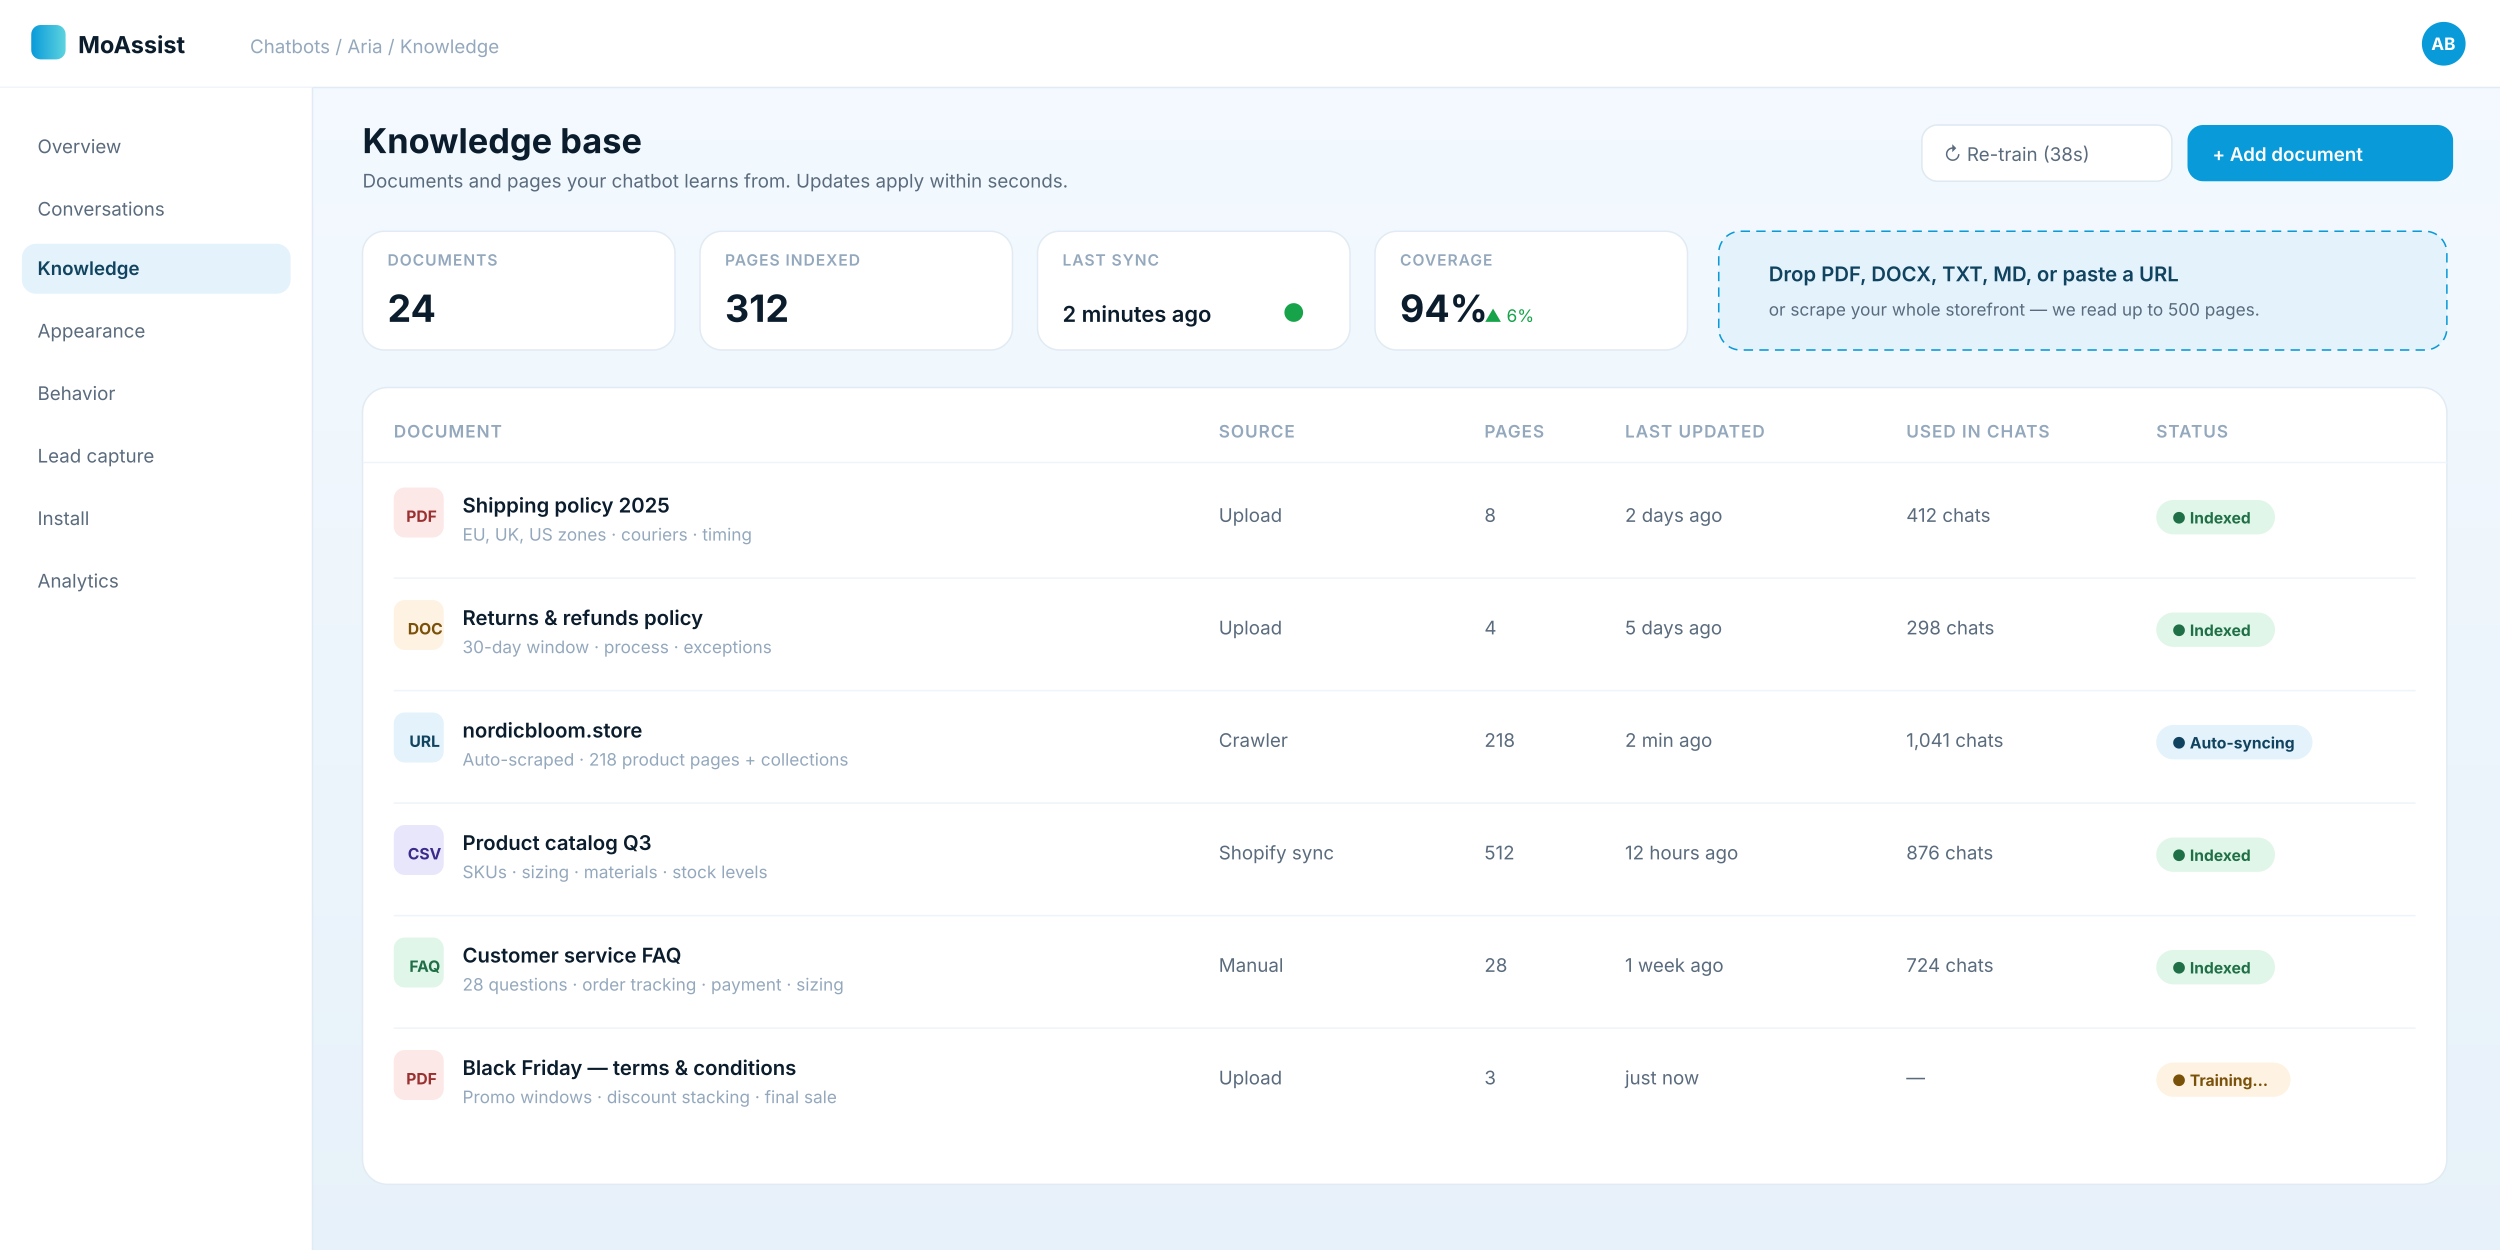
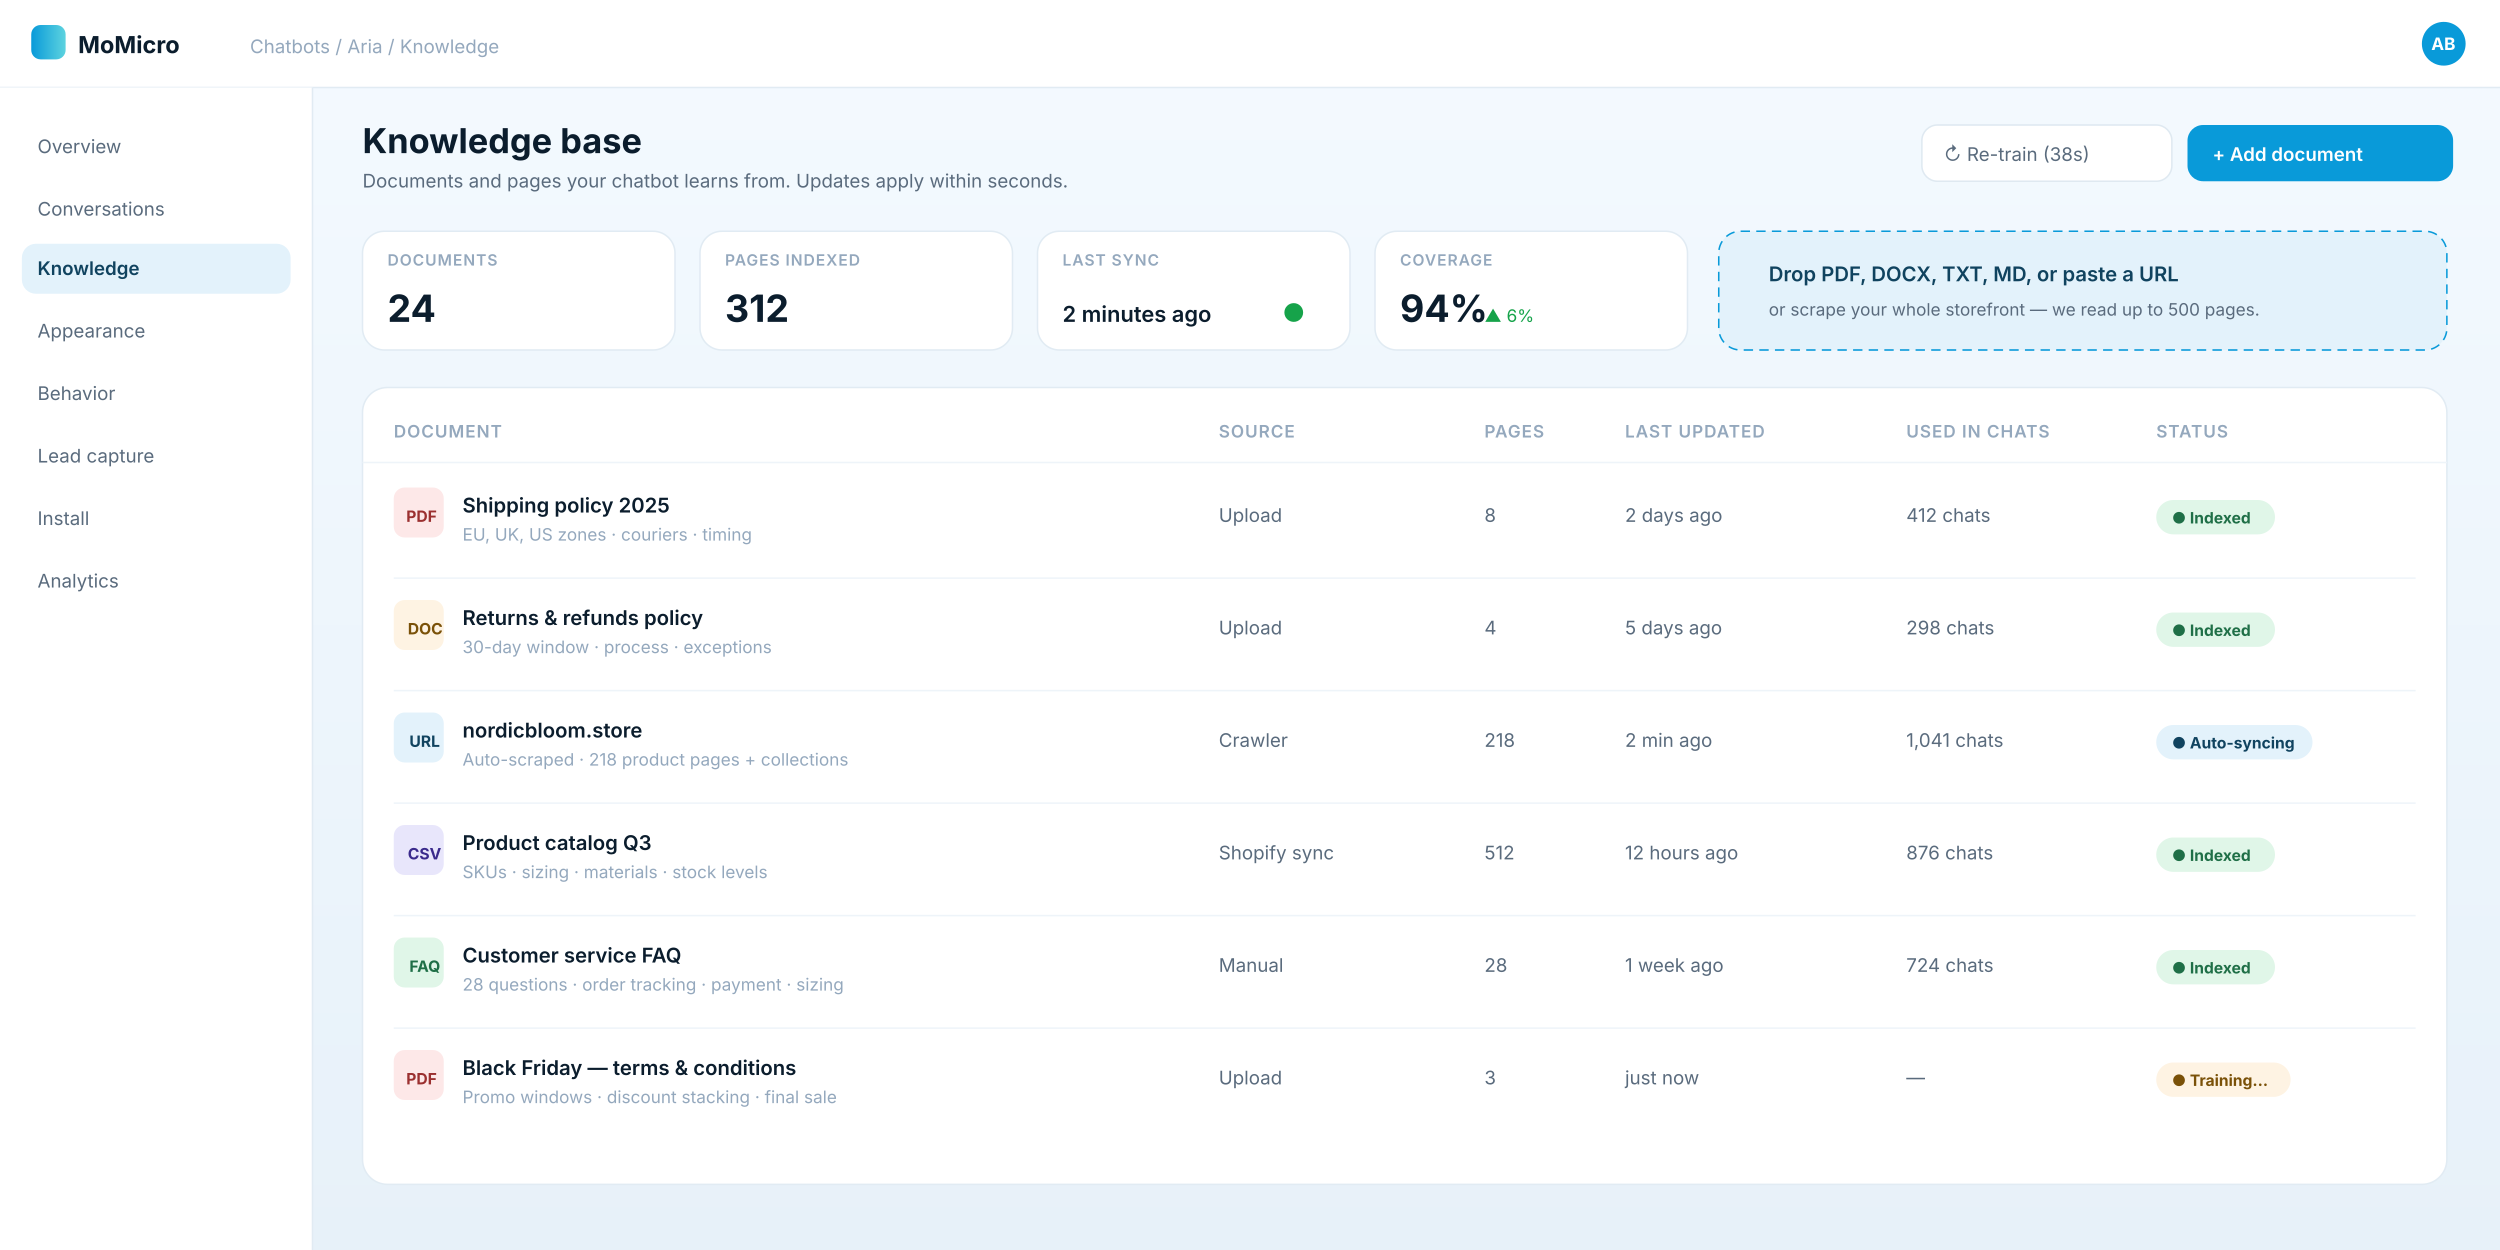
<svg xmlns="http://www.w3.org/2000/svg" viewBox="0 0 1600 800" font-family="Inter, system-ui, -apple-system, sans-serif">
  <defs>
    <linearGradient id="bg" x1="0" y1="0" x2="0" y2="1">
      <stop offset="0%" stop-color="#f4faff" />
      <stop offset="100%" stop-color="#e7f1f9" />
    </linearGradient>
    <linearGradient id="up" x1="0" y1="0" x2="1" y2="0">
      <stop offset="0%" stop-color="#099ad9" />
      <stop offset="100%" stop-color="#5dd3df" />
    </linearGradient>
  </defs>
  <rect width="1600" height="800" fill="url(#bg)" />
  <rect x="0" y="0" width="1600" height="56" fill="#ffffff" />
  <line x1="0" y1="56" x2="1600" y2="56" stroke="#e1ebf3" />
  <rect x="20" y="16" width="22" height="22" rx="6" fill="url(#up)" />
-   <text x="50" y="34" font-size="15" font-weight="700" fill="#0b1d2d">MoAssist</text>
+   <text x="50" y="34" font-size="15" font-weight="700" fill="#0b1d2d">MoMicro</text>
  <text x="160" y="34" font-size="12" fill="#94a8bd">Chatbots / Aria / Knowledge</text>
  <circle cx="1564" cy="28" r="14" fill="#099ad9" />
  <text x="1556" y="32" font-size="11" font-weight="700" fill="#ffffff">AB</text>
  <rect x="0" y="56" width="200" height="744" fill="#ffffff" />
  <line x1="200" y1="56" x2="200" y2="800" stroke="#e1ebf3" />
  <g font-size="12" fill="#5a6b7d">
    <text x="24" y="98">Overview</text>
    <text x="24" y="138">Conversations</text>
    <rect x="14" y="156" width="172" height="32" rx="9" fill="#e3f2fb" />
    <text x="24" y="176" font-weight="600" fill="#10435f">Knowledge</text>
    <text x="24" y="216">Appearance</text>
    <text x="24" y="256">Behavior</text>
    <text x="24" y="296">Lead capture</text>
    <text x="24" y="336">Install</text>
    <text x="24" y="376">Analytics</text>
  </g>
  <text x="232" y="98" font-size="22" font-weight="700" fill="#0b1d2d">Knowledge base</text>
  <text x="232" y="120" font-size="12" fill="#5a6b7d">Documents and pages your chatbot learns from. Updates apply within seconds.</text>
  <rect x="1230" y="80" width="160" height="36" rx="10" fill="#ffffff" stroke="#dfe9f1" />
  <text x="1244" y="103" font-size="12" fill="#5a6b7d">↻ Re-train (38s)</text>
  <rect x="1400" y="80" width="170" height="36" rx="10" fill="#099ad9" />
  <text x="1416" y="103" font-size="12" font-weight="600" fill="#ffffff">+ Add document</text>
  <g>
    <rect x="232" y="148" width="200" height="76" rx="14" fill="#ffffff" stroke="#e1ebf3" />
    <text x="248" y="170" font-size="10" font-weight="600" fill="#94a8bd" letter-spacing="0.6">DOCUMENTS</text>
    <text x="248" y="206" font-size="24" font-weight="700" fill="#0b1d2d">24</text>
    <rect x="448" y="148" width="200" height="76" rx="14" fill="#ffffff" stroke="#e1ebf3" />
    <text x="464" y="170" font-size="10" font-weight="600" fill="#94a8bd" letter-spacing="0.6">PAGES INDEXED</text>
    <text x="464" y="206" font-size="24" font-weight="700" fill="#0b1d2d">312</text>
    <rect x="664" y="148" width="200" height="76" rx="14" fill="#ffffff" stroke="#e1ebf3" />
    <text x="680" y="170" font-size="10" font-weight="600" fill="#94a8bd" letter-spacing="0.6">LAST SYNC</text>
    <text x="680" y="206" font-size="14" font-weight="600" fill="#0b1d2d">2 minutes ago</text>
    <circle cx="828" cy="200" r="6" fill="#16a34a" />
    <rect x="880" y="148" width="200" height="76" rx="14" fill="#ffffff" stroke="#e1ebf3" />
    <text x="896" y="170" font-size="10" font-weight="600" fill="#94a8bd" letter-spacing="0.6">COVERAGE</text>
    <text x="896" y="206" font-size="24" font-weight="700" fill="#0b1d2d">94%</text>
    <text x="950" y="206" font-size="11" fill="#16a34a">▲ 6%</text>
  </g>
  <rect x="1100" y="148" width="466" height="76" rx="14" fill="#e3f2fb" stroke="#099ad9" stroke-dasharray="6 4" />
  <text x="1132" y="180" font-size="13" font-weight="600" fill="#10435f">Drop PDF, DOCX, TXT, MD, or paste a URL</text>
  <text x="1132" y="202" font-size="11" fill="#5a6b7d">or scrape your whole storefront — we read up to 500 pages.</text>
  <rect x="232" y="248" width="1334" height="510" rx="16" fill="#ffffff" stroke="#e1ebf3" />
  <line x1="232" y1="296" x2="1566" y2="296" stroke="#eef4f9" />
  <g font-size="11" font-weight="600" fill="#94a8bd" letter-spacing="0.6">
    <text x="252" y="280">DOCUMENT</text>
    <text x="780" y="280">SOURCE</text>
    <text x="950" y="280">PAGES</text>
    <text x="1040" y="280">LAST UPDATED</text>
    <text x="1220" y="280">USED IN CHATS</text>
    <text x="1380" y="280">STATUS</text>
  </g>
  <g font-size="13" fill="#0b1d2d">
    <rect x="252" y="312" width="32" height="32" rx="7" fill="#fde8e8" />
    <text x="260" y="334" font-size="10" font-weight="700" fill="#9b3030">PDF</text>
    <text x="296" y="328" font-weight="600">Shipping policy 2025</text>
    <text x="296" y="346" font-size="11" fill="#94a8bd">EU, UK, US zones · couriers · timing</text>
    <text x="780" y="334" font-size="12" fill="#5a6b7d">Upload</text>
    <text x="950" y="334" font-size="12" fill="#5a6b7d">8</text>
    <text x="1040" y="334" font-size="12" fill="#5a6b7d">2 days ago</text>
    <text x="1220" y="334" font-size="12" fill="#5a6b7d">412 chats</text>
    <rect x="1380" y="320" width="76" height="22" rx="11" fill="#e0f6e8" />
    <text x="1390" y="335" font-size="10" font-weight="700" fill="#1f6f47">● Indexed</text>
    <line x1="252" y1="370" x2="1546" y2="370" stroke="#eef4f9" />
    <rect x="252" y="384" width="32" height="32" rx="7" fill="#fef3e3" />
    <text x="261" y="406" font-size="10" font-weight="700" fill="#7a5108">DOC</text>
    <text x="296" y="400" font-weight="600">Returns &amp; refunds policy</text>
    <text x="296" y="418" font-size="11" fill="#94a8bd">30-day window · process · exceptions</text>
    <text x="780" y="406" font-size="12" fill="#5a6b7d">Upload</text>
    <text x="950" y="406" font-size="12" fill="#5a6b7d">4</text>
    <text x="1040" y="406" font-size="12" fill="#5a6b7d">5 days ago</text>
    <text x="1220" y="406" font-size="12" fill="#5a6b7d">298 chats</text>
    <rect x="1380" y="392" width="76" height="22" rx="11" fill="#e0f6e8" />
    <text x="1390" y="407" font-size="10" font-weight="700" fill="#1f6f47">● Indexed</text>
    <line x1="252" y1="442" x2="1546" y2="442" stroke="#eef4f9" />
    <rect x="252" y="456" width="32" height="32" rx="7" fill="#e3f2fb" />
    <text x="262" y="478" font-size="10" font-weight="700" fill="#10435f">URL</text>
    <text x="296" y="472" font-weight="600">nordicbloom.store</text>
    <text x="296" y="490" font-size="11" fill="#94a8bd">Auto-scraped · 218 product pages + collections</text>
    <text x="780" y="478" font-size="12" fill="#5a6b7d">Crawler</text>
    <text x="950" y="478" font-size="12" fill="#5a6b7d">218</text>
    <text x="1040" y="478" font-size="12" fill="#5a6b7d">2 min ago</text>
    <text x="1220" y="478" font-size="12" fill="#5a6b7d">1,041 chats</text>
    <rect x="1380" y="464" width="100" height="22" rx="11" fill="#e3f2fb" />
    <text x="1390" y="479" font-size="10" font-weight="700" fill="#10435f">● Auto-syncing</text>
    <line x1="252" y1="514" x2="1546" y2="514" stroke="#eef4f9" />
    <rect x="252" y="528" width="32" height="32" rx="7" fill="#e8e6fb" />
    <text x="261" y="550" font-size="10" font-weight="700" fill="#3a2a8c">CSV</text>
    <text x="296" y="544" font-weight="600">Product catalog Q3</text>
    <text x="296" y="562" font-size="11" fill="#94a8bd">SKUs · sizing · materials · stock levels</text>
    <text x="780" y="550" font-size="12" fill="#5a6b7d">Shopify sync</text>
    <text x="950" y="550" font-size="12" fill="#5a6b7d">512</text>
    <text x="1040" y="550" font-size="12" fill="#5a6b7d">12 hours ago</text>
    <text x="1220" y="550" font-size="12" fill="#5a6b7d">876 chats</text>
    <rect x="1380" y="536" width="76" height="22" rx="11" fill="#e0f6e8" />
    <text x="1390" y="551" font-size="10" font-weight="700" fill="#1f6f47">● Indexed</text>
    <line x1="252" y1="586" x2="1546" y2="586" stroke="#eef4f9" />
    <rect x="252" y="600" width="32" height="32" rx="7" fill="#e0f6e8" />
    <text x="262" y="622" font-size="10" font-weight="700" fill="#1f6f47">FAQ</text>
    <text x="296" y="616" font-weight="600">Customer service FAQ</text>
    <text x="296" y="634" font-size="11" fill="#94a8bd">28 questions · order tracking · payment · sizing</text>
    <text x="780" y="622" font-size="12" fill="#5a6b7d">Manual</text>
    <text x="950" y="622" font-size="12" fill="#5a6b7d">28</text>
    <text x="1040" y="622" font-size="12" fill="#5a6b7d">1 week ago</text>
    <text x="1220" y="622" font-size="12" fill="#5a6b7d">724 chats</text>
    <rect x="1380" y="608" width="76" height="22" rx="11" fill="#e0f6e8" />
    <text x="1390" y="623" font-size="10" font-weight="700" fill="#1f6f47">● Indexed</text>
    <line x1="252" y1="658" x2="1546" y2="658" stroke="#eef4f9" />
    <rect x="252" y="672" width="32" height="32" rx="7" fill="#fde8e8" />
    <text x="260" y="694" font-size="10" font-weight="700" fill="#9b3030">PDF</text>
    <text x="296" y="688" font-weight="600">Black Friday — terms &amp; conditions</text>
    <text x="296" y="706" font-size="11" fill="#94a8bd">Promo windows · discount stacking · final sale</text>
    <text x="780" y="694" font-size="12" fill="#5a6b7d">Upload</text>
    <text x="950" y="694" font-size="12" fill="#5a6b7d">3</text>
    <text x="1040" y="694" font-size="12" fill="#5a6b7d">just now</text>
    <text x="1220" y="694" font-size="12" fill="#5a6b7d">—</text>
    <rect x="1380" y="680" width="86" height="22" rx="11" fill="#fef3e3" />
    <text x="1390" y="695" font-size="10" font-weight="700" fill="#7a5108">● Training…</text>
  </g>
</svg>
